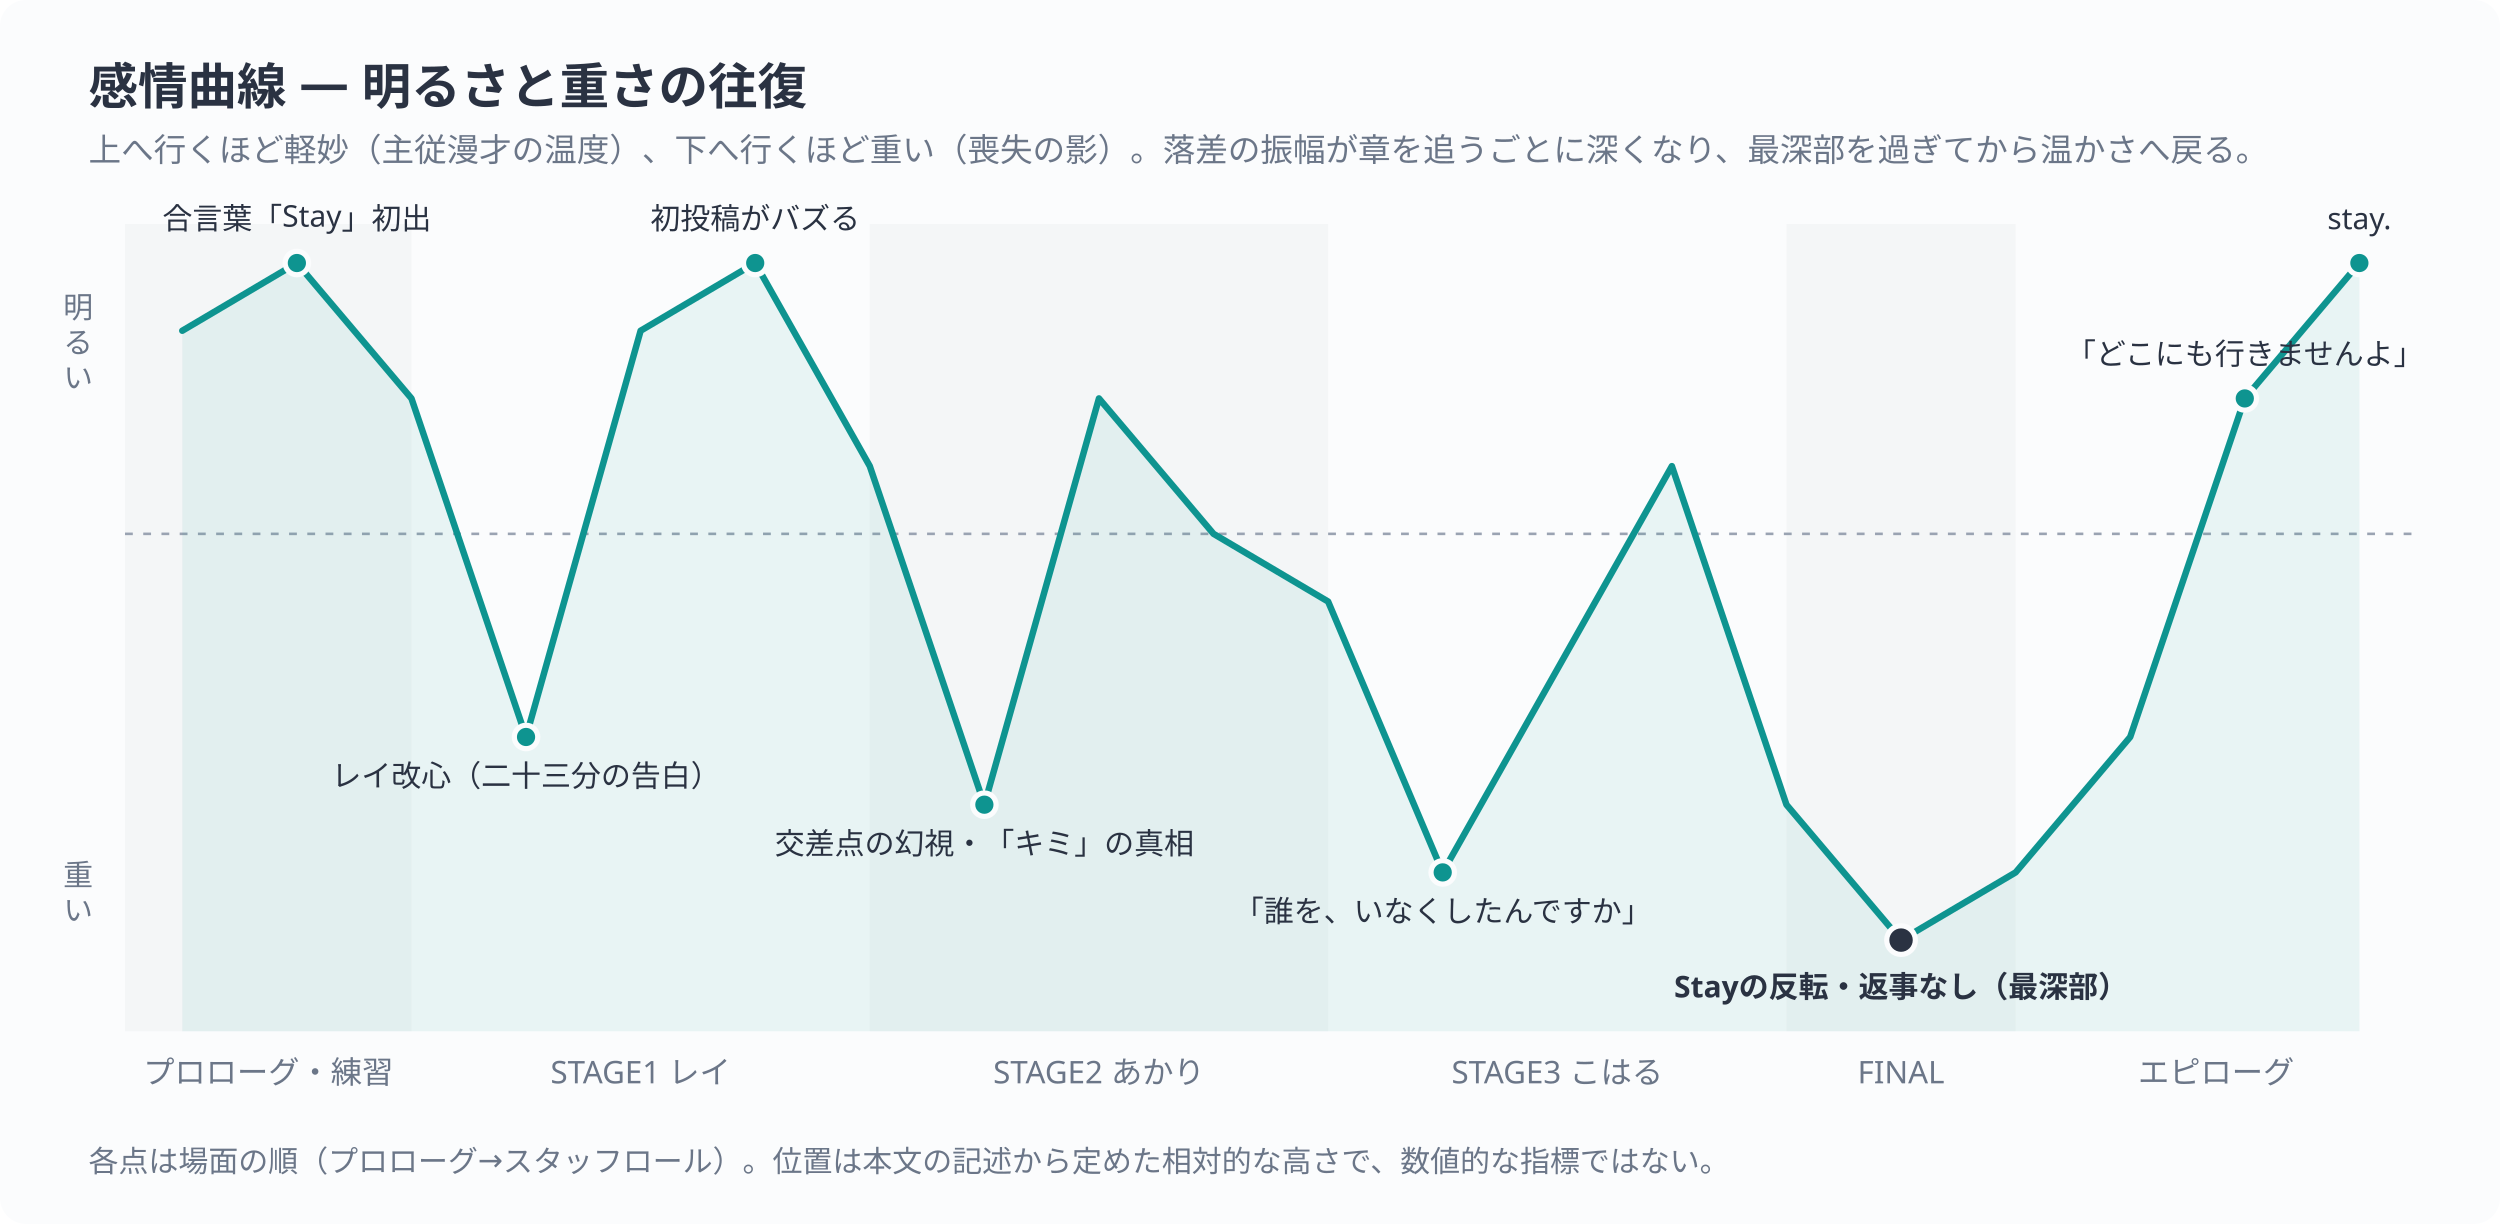
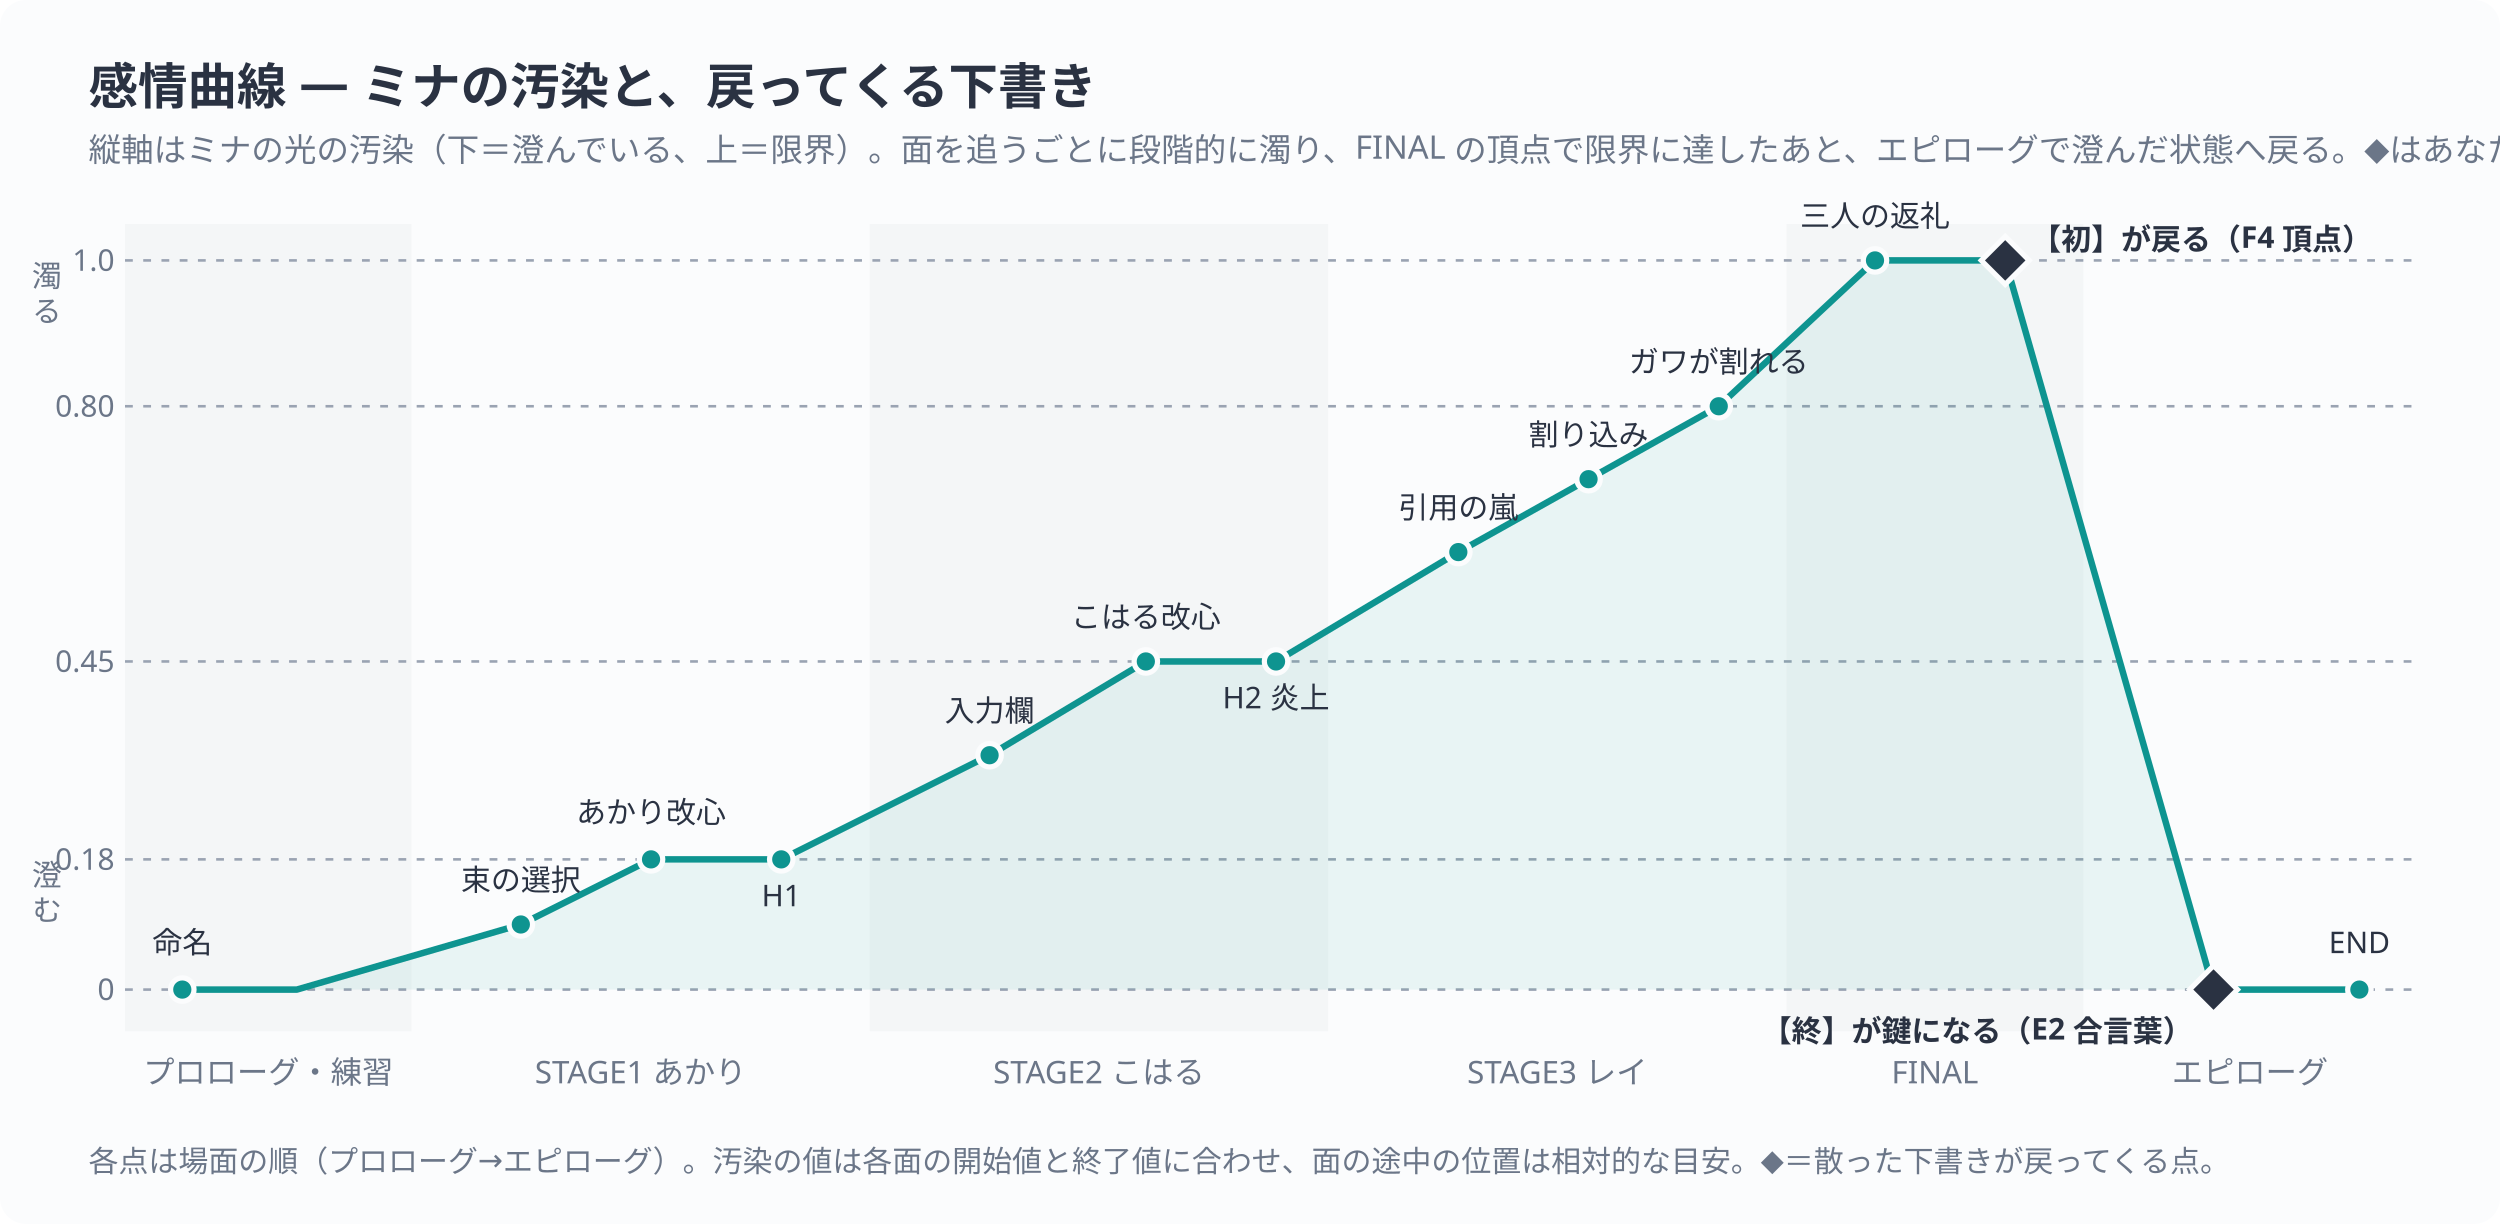
<svg xmlns="http://www.w3.org/2000/svg" viewBox="0 0 960 470" font-family="'Hiragino Sans','Noto Sans JP','Yu Gothic UI',Meiryo,sans-serif">
  <rect x="0" y="0" width="960" height="470" rx="10" fill="#FBFCFD" />
-   <text x="34" y="40" font-size="19" font-weight="700" fill="#2A3242">感情曲線 — 明るさと重さの往復</text>
-   <text x="34" y="62" font-size="12.5" fill="#6B7688">上へ行くほど軽妙（主従漫才の温度）、下へ行くほど重い（喪失の影）。落差の振幅が章を追うごとに深くなり、最深部を過ぎてから温かさへ戻る。</text>
+   <text x="34" y="40" font-size="19" font-weight="700" fill="#2A3242">感情曲線 — ミナの汚染と、戻ってくる下書き</text>
+   <text x="34" y="62" font-size="12.5" fill="#6B7688">縦軸はミナの光の汚染（下＝澄んでいる、上＝限界）。面を追うごとに段階的に濁り、FINAL の頂点で限界に達したあと、エピローグで澄んだ状態へ戻る。◆はあなたの下書きが戻ってくる点。</text>
  <g font-size="12" fill="#6B7688" text-anchor="middle">
    <rect x="48" y="86" width="110" height="310" fill="#2A3242" opacity="0.035" />
    <rect x="158" y="86" width="176" height="310" fill="#2A3242" opacity="0" />
    <rect x="334" y="86" width="176" height="310" fill="#2A3242" opacity="0.035" />
    <rect x="510" y="86" width="176" height="310" fill="#2A3242" opacity="0" />
-     <rect x="686" y="86" width="88" height="310" fill="#2A3242" opacity="0.035" />
-     <rect x="774" y="86" width="154" height="310" fill="#2A3242" opacity="0" />
+     <rect x="686" y="86" width="114" height="310" fill="#2A3242" opacity="0.035" />
+     <rect x="800" y="86" width="128" height="310" fill="#2A3242" opacity="0" />
    <text x="103" y="416">プロローグ・練習</text>
-     <text x="246" y="416">STAGE1 レイ</text>
-     <text x="422" y="416">STAGE2 あかり</text>
-     <text x="598" y="416">STAGE3 こはる</text>
-     <text x="730" y="416">FINAL</text>
-     <text x="851" y="416">エピローグ</text>
+     <text x="246" y="416">STAGE1 あかり</text>
+     <text x="422" y="416">STAGE2 こはる</text>
+     <text x="598" y="416">STAGE3 レイ</text>
+     <text x="743" y="416">FINAL</text>
+     <text x="864" y="416">エピローグ</text>
  </g>
-   <line x1="48" y1="205" x2="928" y2="205" stroke="#9AA3B2" stroke-width="1" stroke-dasharray="3 4" />
+   <g stroke="#9AA3B2" stroke-width="1" stroke-dasharray="3 4">
+     <line x1="48" y1="380" x2="928" y2="380" />
+     <line x1="48" y1="330" x2="928" y2="330" />
+     <line x1="48" y1="254" x2="928" y2="254" />
+     <line x1="48" y1="156" x2="928" y2="156" />
+     <line x1="48" y1="100" x2="928" y2="100" />
+   </g>
+   <g font-size="11.5" fill="#6B7688" text-anchor="end">
+     <text x="44" y="384">0</text>
+     <text x="44" y="334">0.18</text>
+     <text x="44" y="258">0.45</text>
+     <text x="44" y="160">0.80</text>
+     <text x="44" y="104">1.0</text>
+   </g>
  <g font-size="11.5" fill="#6B7688">
-     <text x="36" y="108" text-anchor="end" transform="rotate(-90 36 108)" />
-     <text x="30" y="112" writing-mode="tb" letter-spacing="2">明るい</text>
-     <text x="30" y="330" writing-mode="tb" letter-spacing="2">重い</text>
+     <text x="18" y="100" writing-mode="tb" letter-spacing="2">濁る</text>
+     <text x="18" y="330" writing-mode="tb" letter-spacing="2">澄む</text>
  </g>
-   <path d="M70,127 L114,101 L158,153 L202,283 L246,127 L290,101 L334,179 L378,309 L422,153 L466,205 L510,231 L554,335 L598,257 L642,179 L686,309 L730,361 L774,335 L818,283 L862,153 L906,101 L906,396 L70,396 Z" fill="#0E9490" opacity="0.08" />
-   <path d="M70,127 L114,101 L158,153 L202,283 L246,127 L290,101 L334,179 L378,309 L422,153 L466,205 L510,231 L554,335 L598,257 L642,179 L686,309 L730,361 L774,335 L818,283 L862,153 L906,101" fill="none" stroke="#0E9490" stroke-width="2.5" stroke-linejoin="round" stroke-linecap="round" />
+   <path d="M70,380 L114,380 L200,355 L250,330 L300,330 L380,290 L440,254 L490,254 L560,212 L610,184 L660,156 L720,100 L770,100 L850,380 L906,380 Z" fill="#0E9490" opacity="0.08" />
+   <path d="M70,380 L114,380 L200,355 L250,330 L300,330 L380,290 L440,254 L490,254 L560,212 L610,184 L660,156 L720,100 L770,100 L850,380 L906,380" fill="none" stroke="#0E9490" stroke-width="2.5" stroke-linejoin="round" stroke-linecap="round" />
  <g>
-     <circle cx="114" cy="101" r="4.5" fill="#0E9490" stroke="#FBFCFD" stroke-width="2" />
-     <circle cx="202" cy="283" r="4.5" fill="#0E9490" stroke="#FBFCFD" stroke-width="2" />
-     <circle cx="290" cy="101" r="4.5" fill="#0E9490" stroke="#FBFCFD" stroke-width="2" />
-     <circle cx="378" cy="309" r="4.5" fill="#0E9490" stroke="#FBFCFD" stroke-width="2" />
-     <circle cx="554" cy="335" r="4.5" fill="#0E9490" stroke="#FBFCFD" stroke-width="2" />
-     <circle cx="730" cy="361" r="5.5" fill="#2A3242" stroke="#FBFCFD" stroke-width="2" />
-     <circle cx="862" cy="153" r="4.5" fill="#0E9490" stroke="#FBFCFD" stroke-width="2" />
-     <circle cx="906" cy="101" r="4.5" fill="#0E9490" stroke="#FBFCFD" stroke-width="2" />
+     <circle cx="70" cy="380" r="4.5" fill="#0E9490" stroke="#FBFCFD" stroke-width="2" />
+     <circle cx="200" cy="355" r="4.5" fill="#0E9490" stroke="#FBFCFD" stroke-width="2" />
+     <circle cx="250" cy="330" r="4.5" fill="#0E9490" stroke="#FBFCFD" stroke-width="2" />
+     <circle cx="300" cy="330" r="4.5" fill="#0E9490" stroke="#FBFCFD" stroke-width="2" />
+     <circle cx="380" cy="290" r="4.5" fill="#0E9490" stroke="#FBFCFD" stroke-width="2" />
+     <circle cx="440" cy="254" r="4.5" fill="#0E9490" stroke="#FBFCFD" stroke-width="2" />
+     <circle cx="490" cy="254" r="4.5" fill="#0E9490" stroke="#FBFCFD" stroke-width="2" />
+     <circle cx="560" cy="212" r="4.5" fill="#0E9490" stroke="#FBFCFD" stroke-width="2" />
+     <circle cx="610" cy="184" r="4.5" fill="#0E9490" stroke="#FBFCFD" stroke-width="2" />
+     <circle cx="660" cy="156" r="4.5" fill="#0E9490" stroke="#FBFCFD" stroke-width="2" />
+     <circle cx="720" cy="100" r="4.5" fill="#0E9490" stroke="#FBFCFD" stroke-width="2" />
+     <rect x="763.5" y="93.5" width="13" height="13" transform="rotate(45 770 100)" fill="#2A3242" stroke="#FBFCFD" stroke-width="2" />
+     <rect x="843.5" y="373.5" width="13" height="13" transform="rotate(45 850 380)" fill="#2A3242" stroke="#FBFCFD" stroke-width="2" />
+     <circle cx="906" cy="380" r="4.5" fill="#0E9490" stroke="#FBFCFD" stroke-width="2" />
  </g>
  <g font-size="11.5" fill="#2A3242">
-     <text x="114" y="88" text-anchor="middle">合言葉「Stay」初出</text>
-     <text x="202" y="302" text-anchor="middle">レイ改心（二十三分の告白）</text>
-     <text x="290" y="88" text-anchor="middle">初投稿がバズる</text>
-     <text x="378" y="328" text-anchor="middle">交差点の幻視・「キミ」の真相</text>
-     <text x="554" y="354" text-anchor="middle">「誰を、いなくしたんですか」</text>
-     <text x="730" y="383" text-anchor="middle" font-weight="700">Stayの反転・返事なし（最深部）</text>
-     <text x="862" y="140" text-anchor="middle">「どこにも行きませんよ」</text>
-     <text x="906" y="88" text-anchor="middle">stay.</text>
+     <text x="70" y="366" text-anchor="middle">命名</text>
+     <text x="200" y="342" text-anchor="middle">束の選択</text>
+     <text x="250" y="316" text-anchor="middle">あかり改心</text>
+     <text x="300" y="348" text-anchor="middle">H1</text>
+     <text x="380" y="277" text-anchor="middle">入力欄</text>
+     <text x="440" y="241" text-anchor="middle">こはる改心</text>
+     <text x="490" y="272" text-anchor="middle">H2 炎上</text>
+     <text x="560" y="199" text-anchor="middle">引用の嵐</text>
+     <text x="610" y="171" text-anchor="middle">割り込み</text>
+     <text x="660" y="143" text-anchor="middle">ガワが割れる</text>
+     <text x="720" y="87" text-anchor="middle">三人の返礼</text>
+     <text x="780" y="96" text-anchor="start" font-weight="700">【初】が戻る（F4 頂点）</text>
+     <text x="842" y="400" text-anchor="end" font-weight="700">【終】が鍵になる（E2 合言葉）</text>
+     <text x="906" y="366" text-anchor="middle">END</text>
  </g>
-   <text x="34" y="450" font-size="11.5" fill="#6B7688">各点は場面の順（プロローグ→スタッフロール）。位置は本文の記述から定めた相対的な高さで、数値的な指標ではない。</text>
+   <text x="34" y="450" font-size="11.5" fill="#6B7688">各点は場面の順（プロローグ→エピローグ）。汚染の値は各面の開始値と終了値に合わせ、面の途中の位置は相対的な目安。◆＝散った下書きが戻ってくる点。</text>
</svg>
